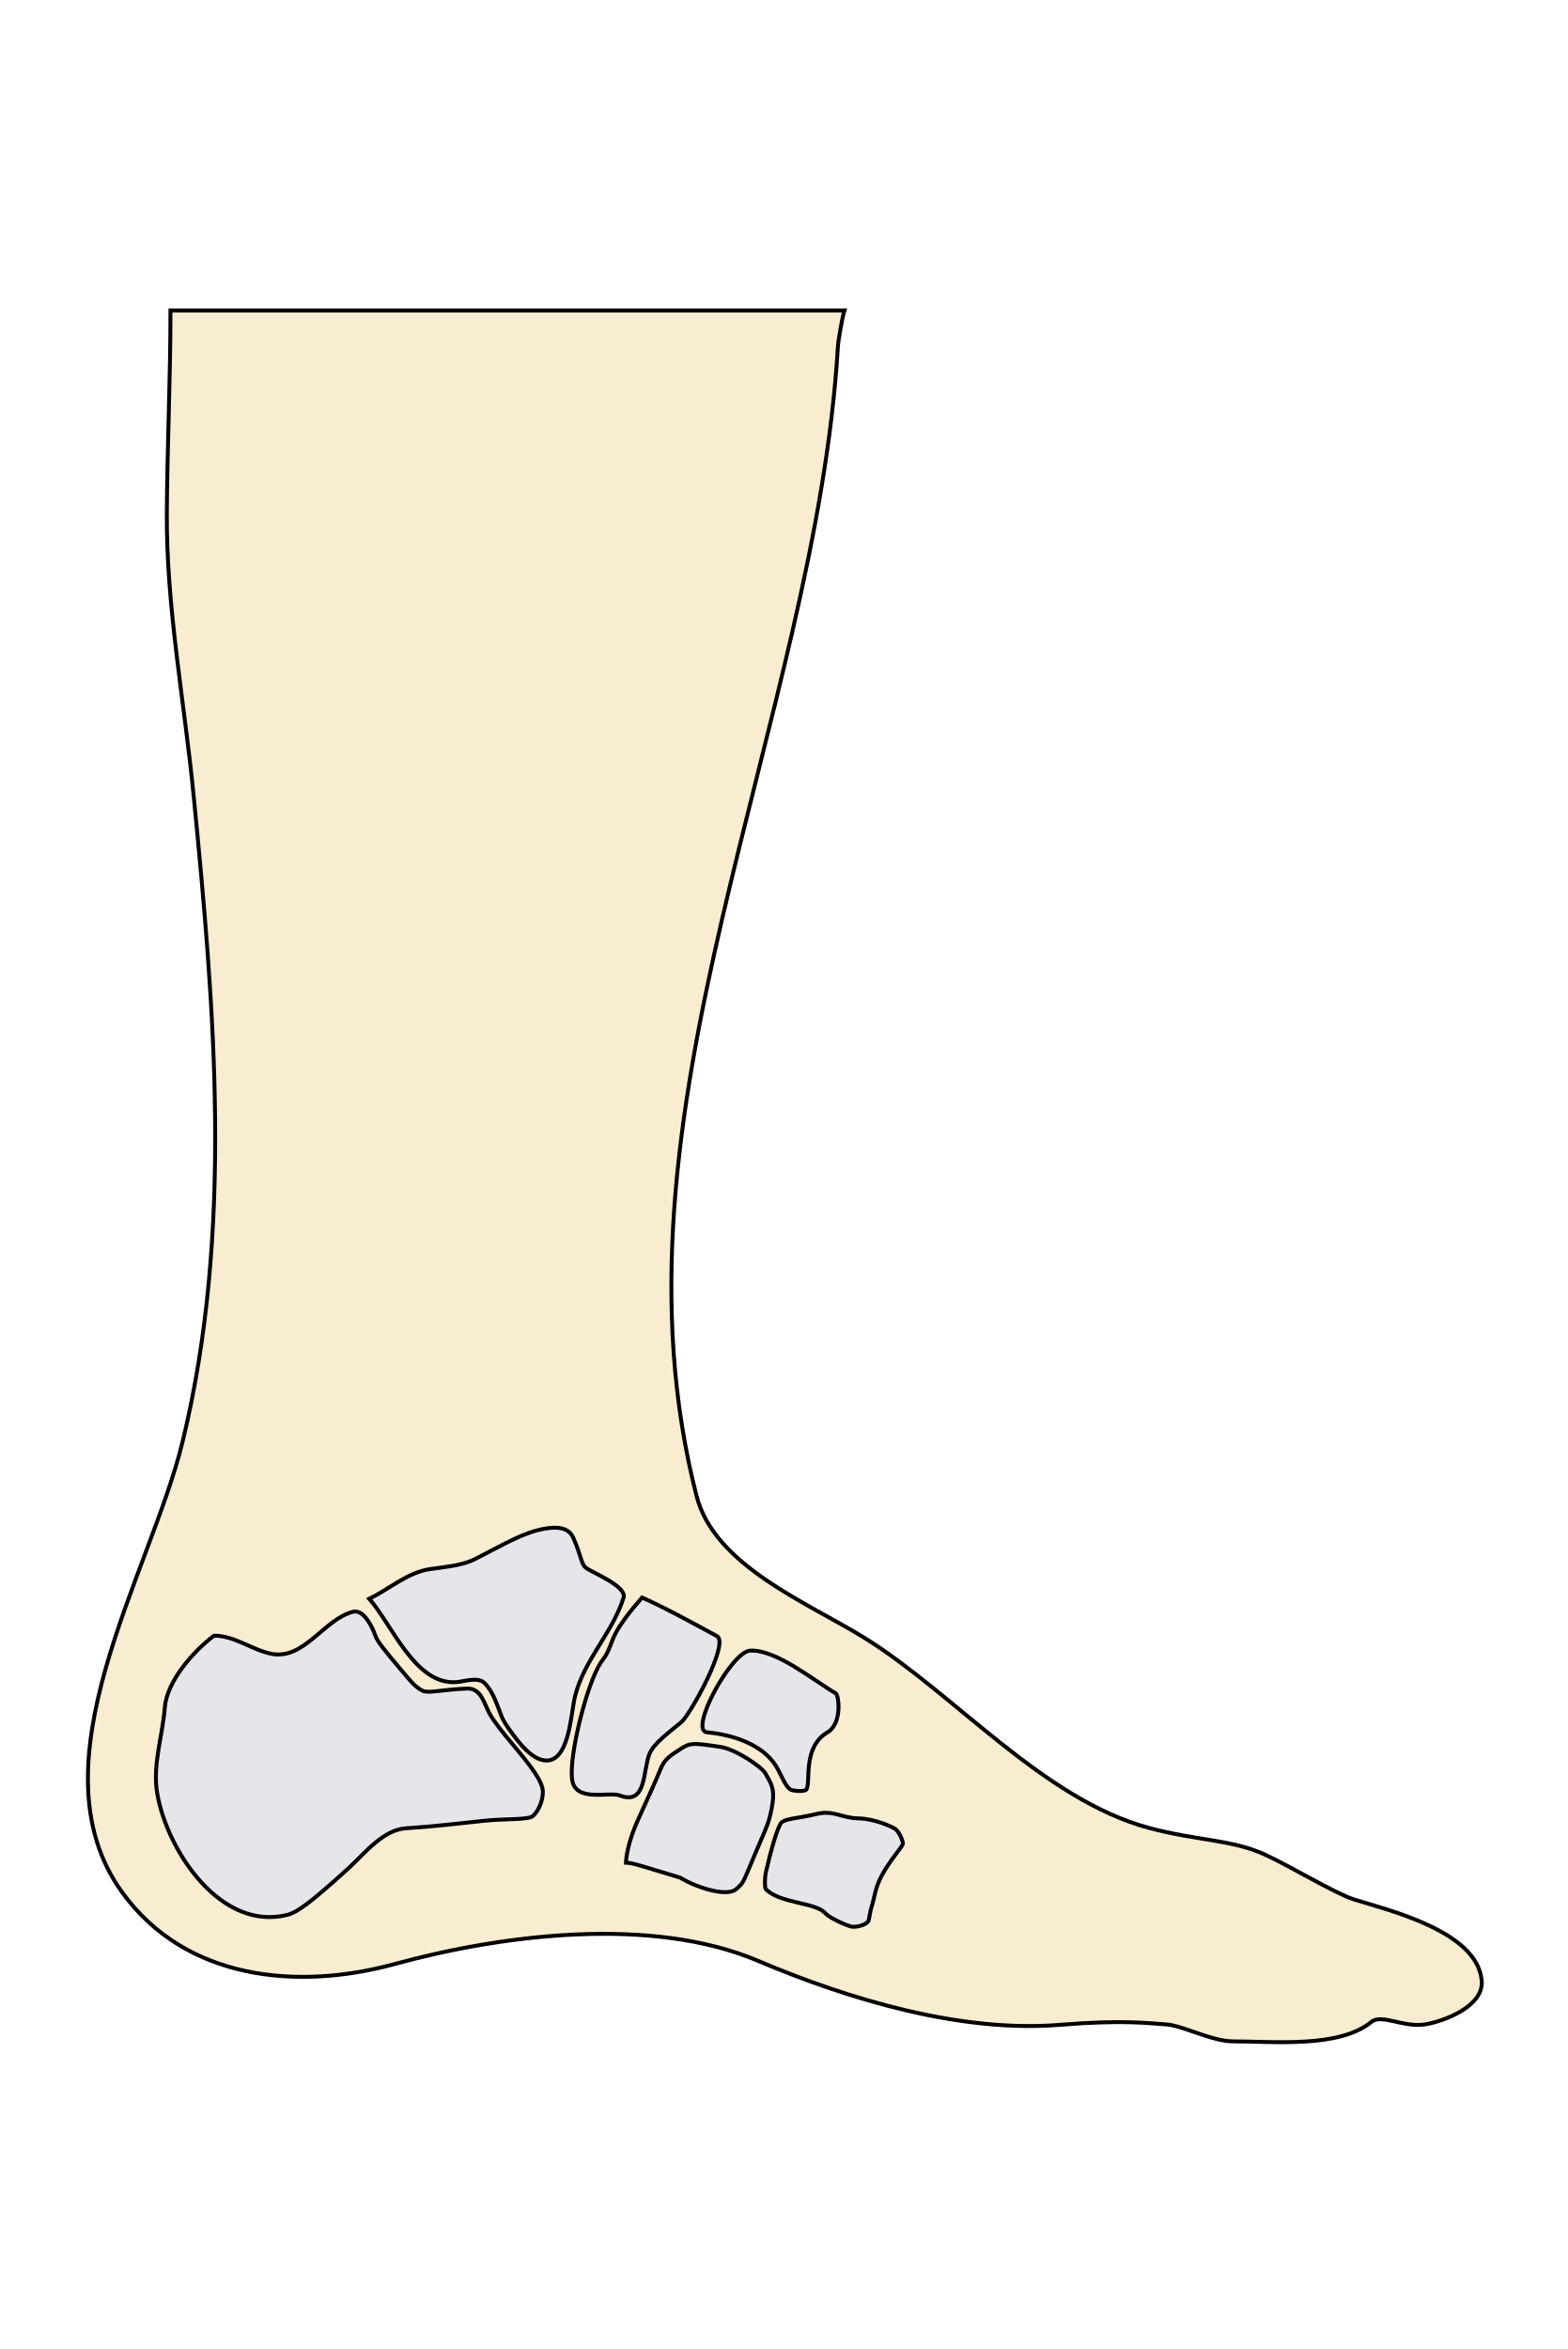
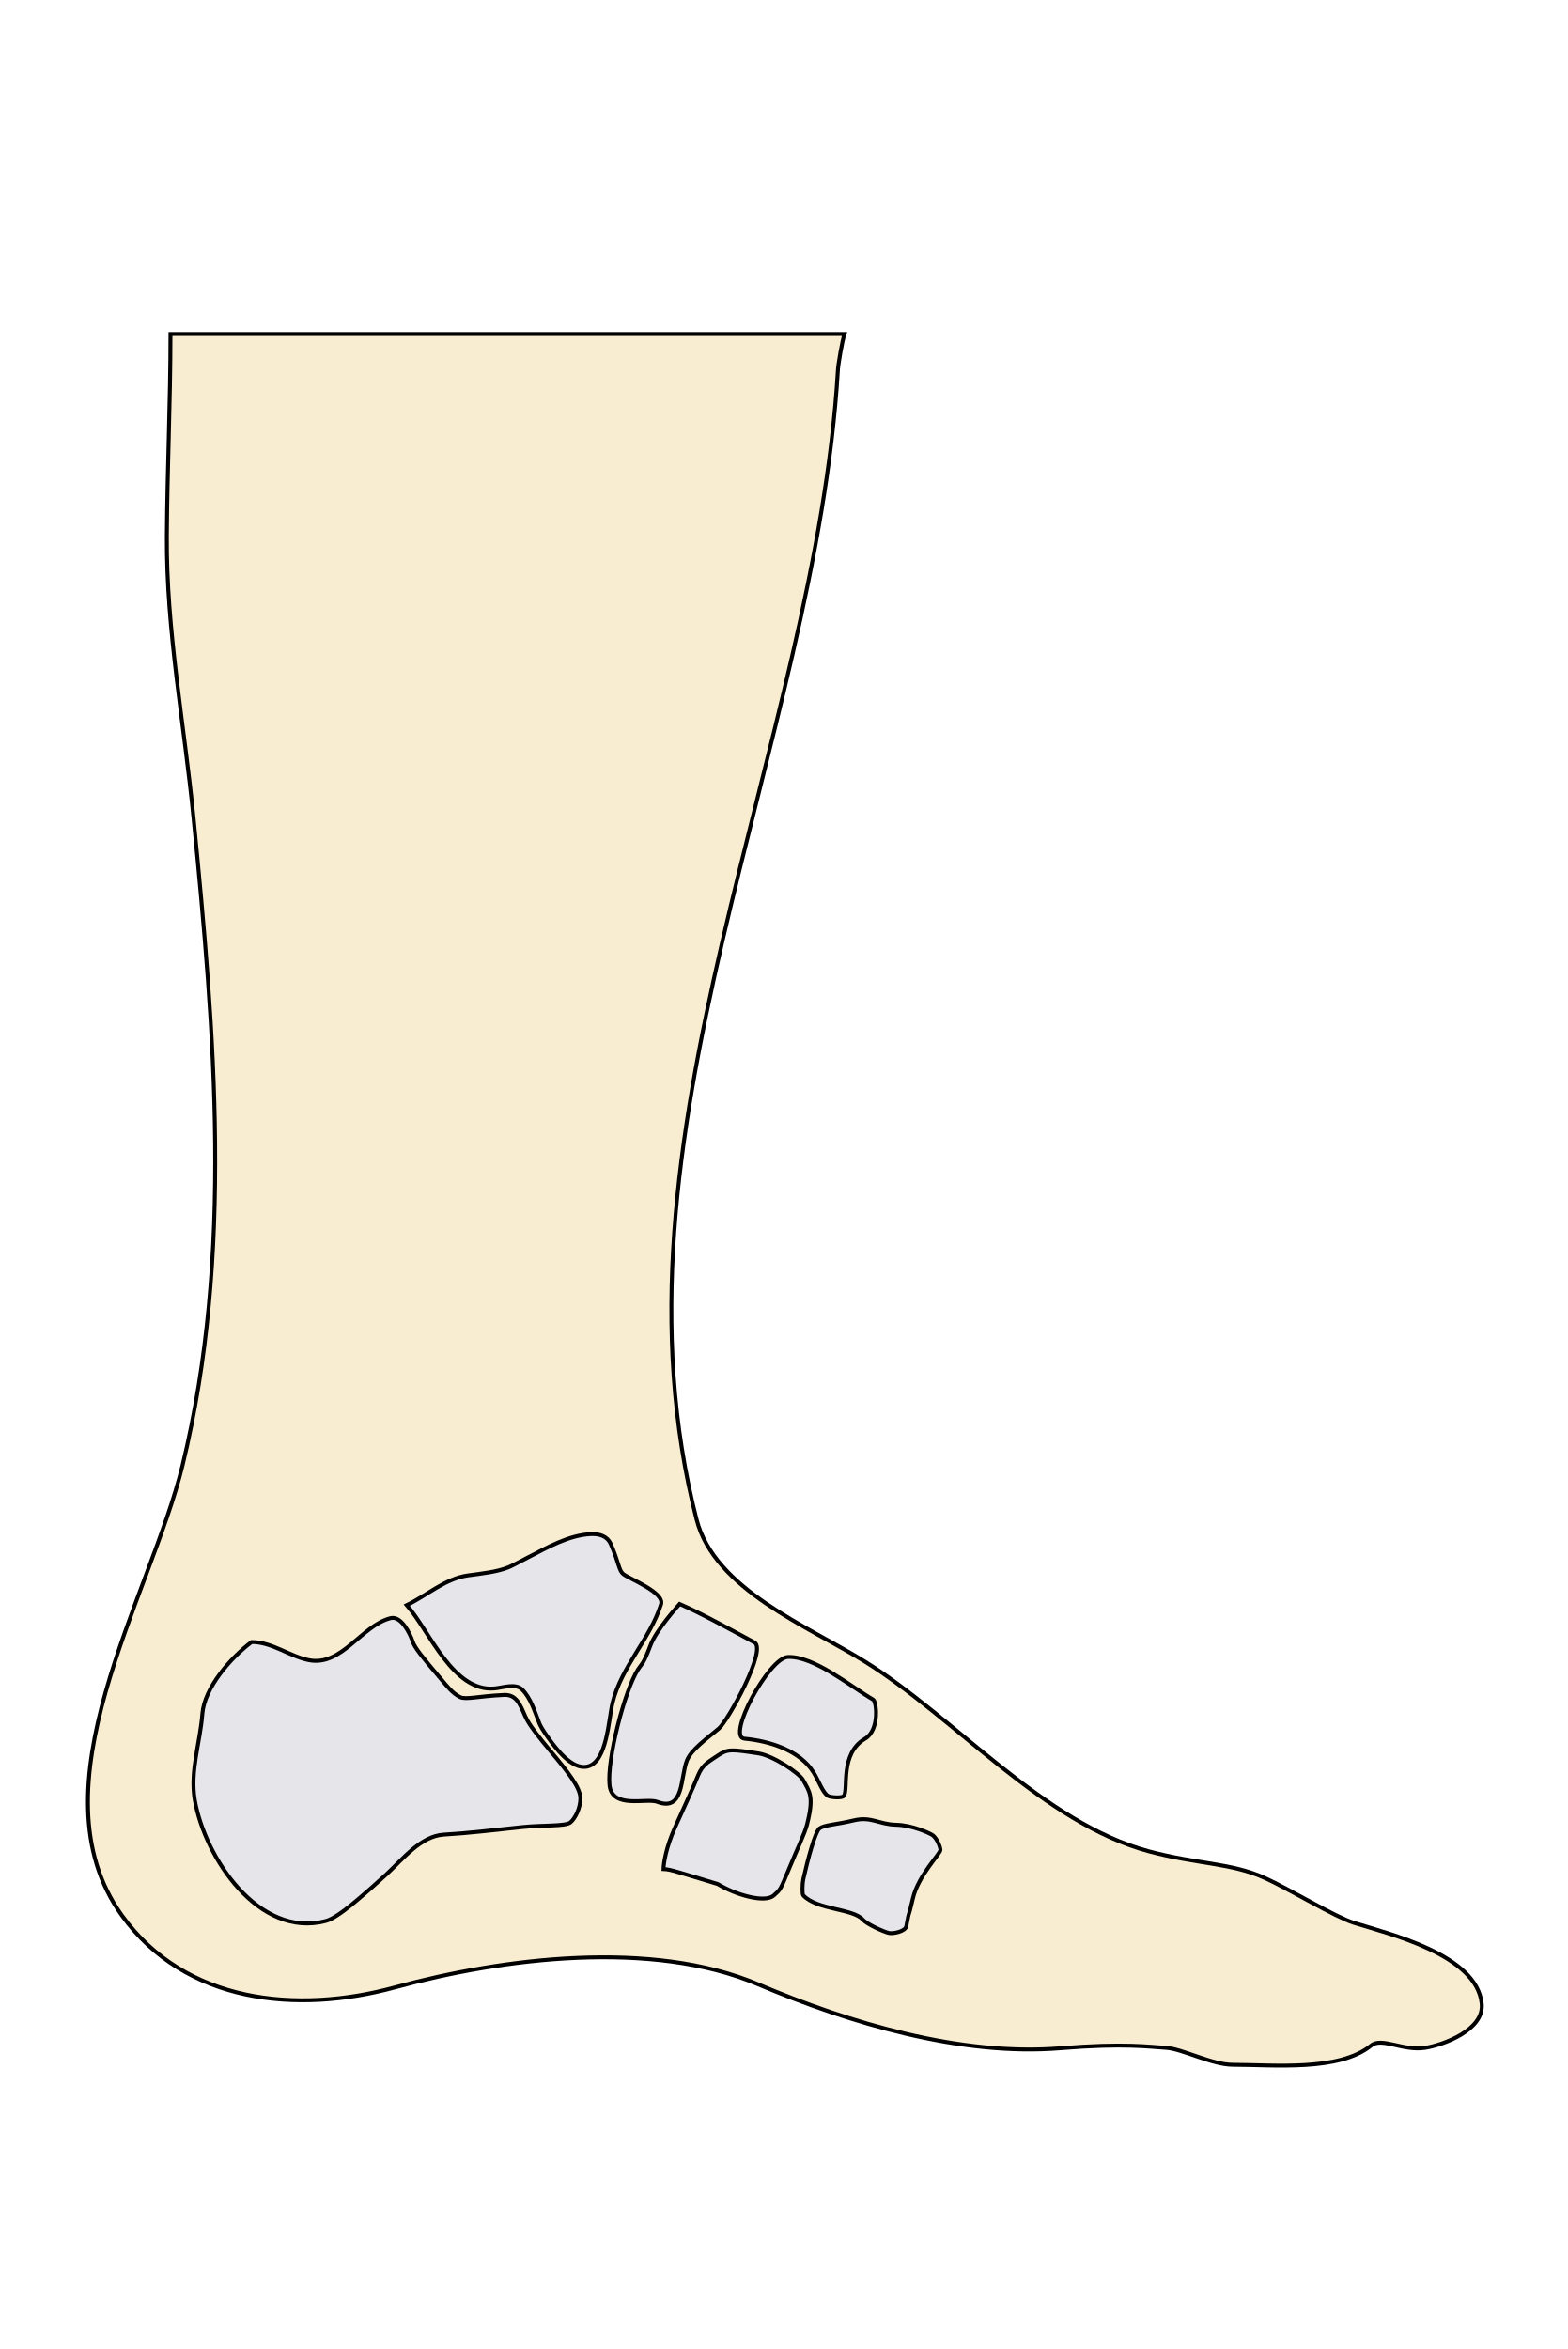
<svg xmlns="http://www.w3.org/2000/svg" width="401" height="601" viewBox="0 0 401 601" fill="none">
-   <path d="M298.37 517.949C294.271 517.714 287.672 516.703 271.388 518.048C245.939 520.15 217.368 511.608 193.916 501.668C166.863 490.202 128.83 494.881 101.026 502.493C76.148 509.305 47.452 506.636 31.196 484.068C7.646 451.375 38.495 402.68 46.701 368.941C59.808 315.056 54.892 257.905 49.527 203.353C47.171 179.404 42.53 155.255 42.689 131.155C42.802 113.922 43.622 96.674 43.622 79.447H216.09C215.539 81.077 214.458 87.19 214.395 88.861C208.657 184.353 153.219 285.408 178.245 382.771C182.849 400.682 206.825 410.125 221.299 419.114C244.288 433.389 266.97 460.44 294.039 467.687C306.365 470.987 315.026 470.594 323.6 474.465C329.741 477.238 341.634 484.459 346.382 485.951C355.392 488.782 377.892 494.065 379.143 506.662C379.808 513.358 369.372 517.201 364.645 517.949C359.095 518.826 353.537 515.162 350.901 517.319C342.66 524.063 325.981 522.289 315.503 522.289C310.116 522.289 302.504 518.185 298.37 517.949Z" fill="#F8EDD1" />
-   <path d="M95.998 418.37C96.49 419.885 98.429 422.317 103.298 428.023C104.698 429.664 106.117 431.563 108.086 432.558C109.591 433.319 112.617 432.335 119.41 432.023C123.171 431.851 123.79 435.76 125.315 438.505C126.35 440.368 128.503 443.099 131.129 446.233C135.77 451.77 138.913 455.745 138.911 458.483C138.909 460.885 137.67 463.525 136.365 464.636C135.141 465.679 129.284 465.284 123.994 465.84C117.32 466.541 110.626 467.365 103.929 467.767C98.08 468.119 93.397 474.095 89.373 477.822C87.16 479.871 83.724 482.903 81.193 485.009C77.225 488.312 75.091 489.512 73.752 489.865C56.589 494.386 42.789 473.615 40.239 458.907C38.962 451.547 41.617 444.162 42.167 436.898C42.678 430.163 49.478 422.46 54.774 418.487C60.057 418.496 64.429 422.113 69.382 423.116C77.832 424.828 82.845 414.289 90.329 412.376C93.085 411.672 95.376 416.453 95.998 418.37Z" fill="#E5E5EA" />
-   <path d="M141.489 390.883C143.813 390.762 145.782 391.397 146.68 393.415C147.74 395.797 148.246 397.531 148.653 398.774C149.067 400.038 149.358 400.709 149.939 401.14C151.686 402.436 160.493 405.839 159.548 408.823C156.691 417.843 149.38 424.772 147.134 434.046C146.1 438.316 145.752 449.159 140.732 450.337C136.631 451.299 132.45 445.441 130.466 442.686C129.444 441.266 128.684 439.998 128.41 439.312C127.284 436.491 126.228 432.796 123.965 430.601C122.305 428.991 118.956 430.174 116.966 430.36C106.293 431.361 100.317 415.653 94.484 409.045C99.636 406.577 104.34 402.24 110.158 401.44C113.721 400.95 117.496 400.57 120.447 399.396C121.409 399.013 123.279 397.995 125.646 396.767C130.467 394.265 135.943 391.171 141.489 390.883Z" fill="#E5E5EA" />
-   <path d="M164.312 408.754C163.943 409.214 158.383 415.203 156.781 419.487C154.99 424.274 154.707 423.859 153.665 425.478C150.194 430.873 145.654 448.73 146.367 455.141C147.054 461.313 155.812 458.324 158.573 459.375C165.49 462.01 164.449 453.143 166.178 448.773C167.271 446.012 171.375 443.112 174.36 440.593C176.661 438.651 186.752 420.368 183.442 418.59C177.87 415.598 169.96 411.202 164.312 408.754Z" fill="#E5E5EA" />
-   <path d="M160.173 476.57C160.212 475.139 160.771 471.087 163.212 465.717L163.36 465.393C166.006 459.57 167.904 455.394 169.019 452.624C170.157 449.796 171.843 449.047 174.049 447.541C176.602 445.797 177.537 445.937 184.345 446.959L184.458 446.976C188.224 447.541 194.938 452.047 195.871 453.754C197.54 456.81 198.768 457.896 196.885 465.239C196.305 467.503 194.411 471.369 192.257 476.609C190.006 482.088 190.06 481.827 188.412 483.315C186.171 485.338 178.785 483.248 174.049 480.406C164.08 477.405 161.91 476.613 160.173 476.57Z" fill="#E5E5EA" />
-   <path d="M200.086 466.181C199.033 466.932 197.085 474.053 195.944 479.173C195.718 480.187 195.612 482.967 195.944 483.315C199.521 487.081 208.688 486.643 211.195 489.529C212.177 490.66 216.355 492.558 217.802 492.918C218.914 493.195 222.059 492.513 222.303 491.223C223.337 485.763 222.483 490.627 223.998 484.068C225.346 478.231 231.099 472.565 231.041 471.677C230.985 470.816 230.149 468.762 229.081 467.942C228.538 467.525 223.992 465.329 219.667 465.24C215.342 465.151 213.313 463.059 208.935 464.11C204.228 465.24 201.404 465.24 200.086 466.181Z" fill="#E5E5EA" />
-   <path d="M202.345 457.896C200.992 457.232 199.871 453.959 198.58 451.871C195.031 446.135 187.137 443.792 180.881 443.21C176.199 442.775 187.142 422.514 191.99 422.311C198.667 422.031 208.039 429.855 213.831 433.231C214.703 433.74 215.515 441.014 211.76 443.21C205.143 447.079 207.618 456.293 206.299 457.896C205.663 458.47 203 458.217 202.345 457.896Z" fill="#E5E5EA" />
+   <path d="M298.37 523.949C294.271 523.714 287.672 522.703 271.388 524.048C245.939 526.15 217.368 517.608 193.916 507.668C166.863 496.202 128.83 500.881 101.026 508.493C76.148 515.305 47.452 512.636 31.196 490.068C7.646 457.375 38.495 408.68 46.701 374.941C59.808 321.056 54.892 263.905 49.527 209.353C47.171 185.404 42.53 161.255 42.689 137.155C42.802 119.922 43.622 102.674 43.622 85.447H216.09C215.539 87.077 214.458 93.19 214.395 94.861C208.657 190.353 153.219 291.408 178.245 388.771C182.849 406.682 206.825 416.125 221.299 425.114C244.288 439.389 266.97 466.44 294.039 473.687C306.365 476.987 315.026 476.594 323.6 480.465C329.741 483.238 341.634 490.459 346.382 491.951C355.392 494.782 377.892 500.065 379.143 512.662C379.808 519.358 369.372 523.201 364.645 523.949C359.095 524.826 353.537 521.162 350.901 523.319C342.66 530.063 325.981 528.289 315.503 528.289C310.116 528.289 302.504 524.185 298.37 523.949Z" fill="#F8EDD1" />
+   <path d="M105.602 420.001C106.094 421.516 108.033 423.948 112.902 429.654C114.303 431.295 115.721 433.194 117.69 434.189C119.195 434.949 122.221 433.966 129.014 433.654C132.775 433.482 133.394 437.391 134.92 440.136C135.955 441.999 138.107 444.73 140.734 447.864C145.374 453.401 148.517 457.376 148.515 460.114C148.513 462.516 147.274 465.156 145.97 466.267C144.745 467.31 138.889 466.915 133.599 467.471C126.925 468.172 120.231 468.996 113.534 469.398C107.684 469.75 103.001 475.726 98.977 479.453C96.764 481.502 93.329 484.534 90.797 486.64C86.83 489.943 84.695 491.143 83.356 491.496C66.194 496.017 52.393 475.246 49.843 460.538C48.567 453.178 51.221 445.793 51.772 438.529C52.282 431.794 59.083 424.091 64.379 420.118C69.662 420.127 74.033 423.744 78.987 424.747C87.437 426.459 92.449 415.92 99.934 414.007C102.689 413.303 104.981 418.084 105.602 420.001Z" fill="#E5E5EA" />
+   <path d="M151.093 392.514C153.418 392.393 155.386 393.028 156.285 395.046C157.344 397.428 157.85 399.162 158.257 400.405C158.671 401.669 158.962 402.34 159.543 402.771C161.291 404.067 170.097 407.47 169.153 410.454C166.295 419.474 158.984 426.403 156.738 435.677C155.704 439.946 155.357 450.79 150.336 451.968C146.236 452.93 142.054 447.072 140.071 444.317C139.048 442.897 138.289 441.629 138.015 440.943C136.889 438.122 135.833 434.427 133.57 432.232C131.909 430.622 128.561 431.805 126.57 431.991C115.897 432.992 109.922 417.284 104.088 410.676C109.24 408.208 113.944 403.871 119.762 403.071C123.326 402.581 127.101 402.201 130.051 401.027C131.013 400.644 132.883 399.626 135.251 398.398C140.071 395.896 145.548 392.802 151.093 392.514Z" fill="#E5E5EA" />
+   <path d="M173.916 410.385C173.547 410.845 167.987 416.834 166.385 421.117C164.594 425.905 164.311 425.49 163.269 427.109C159.798 432.504 155.258 450.361 155.972 456.772C156.659 462.944 165.417 459.955 168.177 461.006C175.095 463.641 174.053 454.774 175.783 450.404C176.875 447.643 180.98 444.743 183.964 442.224C186.265 440.282 196.356 421.999 193.047 420.221C187.475 417.229 179.565 412.833 173.916 410.385Z" fill="#E5E5EA" />
+   <path d="M169.777 478.201C169.817 476.77 170.375 472.718 172.817 467.348L172.964 467.024C175.61 461.201 177.509 457.025 178.623 454.255C179.762 451.427 181.448 450.678 183.653 449.172C186.206 447.428 187.141 447.568 193.95 448.59L194.063 448.607C197.828 449.172 204.542 453.678 205.475 455.385C207.144 458.441 208.372 459.527 206.489 466.87C205.909 469.134 204.015 473 201.862 478.24C199.61 483.719 199.664 483.458 198.017 484.946C195.776 486.969 188.39 484.879 183.653 482.037C173.684 479.036 171.514 478.244 169.777 478.201Z" fill="#E5E5EA" />
+   <path d="M209.69 467.812C208.637 468.563 206.69 475.684 205.548 480.804C205.322 481.818 205.217 484.598 205.548 484.946C209.125 488.712 218.293 488.274 220.799 491.16C221.781 492.291 225.96 494.189 227.406 494.549C228.519 494.826 231.664 494.144 231.908 492.854C232.941 487.394 232.087 492.258 233.602 485.699C234.951 479.862 240.703 474.196 240.645 473.308C240.589 472.447 239.753 470.393 238.686 469.573C238.142 469.156 233.597 466.96 229.272 466.871C224.947 466.782 222.917 464.69 218.54 465.741C213.832 466.871 211.008 466.871 209.69 467.812Z" fill="#E5E5EA" />
+   <path d="M211.95 459.527C210.597 458.863 209.476 455.59 208.184 453.502C204.636 447.766 196.741 445.423 190.485 444.841C185.804 444.406 196.746 424.145 201.594 423.942C208.271 423.662 217.643 431.486 223.435 434.862C224.308 435.371 225.119 442.645 221.364 444.841C214.748 448.71 217.223 457.924 215.904 459.527C215.268 460.1 212.605 459.848 211.95 459.527Z" fill="#E5E5EA" />
  <path d="M0.5 0.5H400.5V600.5H0.5V0.5Z" stroke-linecap="round" />
-   <path d="M298.37 517.949C294.271 517.714 287.672 516.703 271.388 518.048C245.939 520.15 217.368 511.608 193.916 501.668C166.863 490.202 128.83 494.881 101.026 502.493C76.148 509.305 47.452 506.636 31.196 484.068C7.646 451.375 38.495 402.68 46.701 368.941C59.808 315.056 54.892 257.905 49.527 203.353C47.171 179.404 42.53 155.255 42.689 131.155C42.802 113.922 43.622 96.674 43.622 79.447H216.09C215.539 81.077 214.458 87.19 214.395 88.861C208.657 184.353 153.219 285.408 178.245 382.771C182.849 400.682 206.825 410.125 221.299 419.114C244.288 433.389 266.97 460.44 294.039 467.687C306.365 470.987 315.026 470.594 323.6 474.465C329.741 477.238 341.634 484.459 346.382 485.951C355.392 488.782 377.892 494.065 379.143 506.662C379.808 513.358 369.372 517.201 364.645 517.949C359.095 518.826 353.537 515.162 350.901 517.319C342.66 524.063 325.981 522.289 315.503 522.289C310.116 522.289 302.504 518.185 298.37 517.949Z" stroke="black" stroke-linecap="round" />
-   <path d="M95.998 418.37C96.49 419.885 98.429 422.317 103.298 428.023C104.698 429.664 106.117 431.563 108.086 432.558C109.591 433.319 112.617 432.335 119.41 432.023C123.171 431.851 123.79 435.76 125.315 438.505C126.35 440.368 128.503 443.099 131.129 446.233C135.77 451.77 138.913 455.745 138.911 458.483C138.909 460.885 137.67 463.525 136.365 464.636C135.141 465.679 129.284 465.284 123.994 465.84C117.32 466.541 110.626 467.365 103.929 467.767C98.08 468.119 93.397 474.095 89.373 477.822C87.16 479.871 83.724 482.903 81.193 485.009C77.225 488.312 75.091 489.512 73.752 489.865C56.589 494.386 42.789 473.615 40.239 458.907C38.962 451.547 41.617 444.162 42.167 436.898C42.678 430.163 49.478 422.46 54.774 418.487C60.057 418.496 64.429 422.113 69.382 423.116C77.832 424.828 82.845 414.289 90.329 412.376C93.085 411.672 95.376 416.453 95.998 418.37Z" stroke="black" stroke-linecap="round" />
-   <path d="M141.489 390.883C143.813 390.762 145.782 391.397 146.68 393.415C147.74 395.797 148.246 397.531 148.653 398.774C149.067 400.038 149.358 400.709 149.939 401.14C151.686 402.436 160.493 405.839 159.548 408.823C156.691 417.843 149.38 424.772 147.134 434.046C146.1 438.316 145.752 449.159 140.732 450.337C136.631 451.299 132.45 445.441 130.466 442.686C129.444 441.266 128.684 439.998 128.41 439.312C127.284 436.491 126.228 432.796 123.965 430.601C122.305 428.991 118.956 430.174 116.966 430.36C106.293 431.361 100.317 415.653 94.484 409.045C99.636 406.577 104.34 402.24 110.158 401.44C113.721 400.95 117.496 400.57 120.447 399.396C121.409 399.013 123.279 397.995 125.646 396.767C130.467 394.265 135.943 391.171 141.489 390.883Z" stroke="black" stroke-linecap="round" />
-   <path d="M164.312 408.754C163.943 409.214 158.383 415.203 156.781 419.487C154.99 424.274 154.707 423.859 153.665 425.478C150.194 430.873 145.654 448.73 146.367 455.141C147.054 461.313 155.812 458.324 158.573 459.375C165.49 462.01 164.449 453.143 166.178 448.773C167.271 446.012 171.375 443.112 174.36 440.593C176.661 438.651 186.752 420.368 183.442 418.59C177.87 415.598 169.96 411.202 164.312 408.754Z" stroke="black" stroke-linecap="round" />
-   <path d="M160.173 476.57C160.212 475.139 160.771 471.087 163.212 465.717L163.36 465.393C166.006 459.57 167.904 455.394 169.019 452.624C170.157 449.796 171.843 449.047 174.049 447.541C176.602 445.797 177.537 445.937 184.345 446.959L184.458 446.976C188.224 447.541 194.938 452.047 195.871 453.754C197.54 456.81 198.768 457.896 196.885 465.239C196.305 467.503 194.411 471.369 192.257 476.609C190.006 482.088 190.06 481.827 188.412 483.315C186.171 485.338 178.785 483.248 174.049 480.406C164.08 477.405 161.91 476.613 160.173 476.57Z" stroke="black" stroke-linecap="round" />
-   <path d="M200.086 466.181C199.033 466.932 197.085 474.053 195.944 479.173C195.718 480.187 195.612 482.967 195.944 483.315C199.521 487.081 208.688 486.643 211.195 489.529C212.177 490.66 216.355 492.558 217.802 492.918C218.914 493.195 222.059 492.513 222.303 491.223C223.337 485.763 222.483 490.627 223.998 484.068C225.346 478.231 231.099 472.565 231.041 471.677C230.985 470.816 230.149 468.762 229.081 467.942C228.538 467.525 223.992 465.329 219.667 465.24C215.342 465.151 213.313 463.059 208.935 464.11C204.228 465.24 201.404 465.24 200.086 466.181Z" stroke="black" stroke-linecap="round" />
-   <path d="M202.345 457.896C200.992 457.232 199.871 453.959 198.58 451.871C195.031 446.135 187.137 443.792 180.881 443.21C176.199 442.775 187.142 422.514 191.99 422.311C198.667 422.031 208.039 429.855 213.831 433.231C214.703 433.74 215.515 441.014 211.76 443.21C205.143 447.079 207.618 456.293 206.299 457.896C205.663 458.47 203 458.217 202.345 457.896Z" stroke="black" stroke-linecap="round" />
+   <path d="M298.37 523.949C294.271 523.714 287.672 522.703 271.388 524.048C245.939 526.15 217.368 517.608 193.916 507.668C166.863 496.202 128.83 500.881 101.026 508.493C76.148 515.305 47.452 512.636 31.196 490.068C7.646 457.375 38.495 408.68 46.701 374.941C59.808 321.056 54.892 263.905 49.527 209.353C47.171 185.404 42.53 161.255 42.689 137.155C42.802 119.922 43.622 102.674 43.622 85.447H216.09C215.539 87.077 214.458 93.19 214.395 94.861C208.657 190.353 153.219 291.408 178.245 388.771C182.849 406.682 206.825 416.125 221.299 425.114C244.288 439.389 266.97 466.44 294.039 473.687C306.365 476.987 315.026 476.594 323.6 480.465C329.741 483.238 341.634 490.459 346.382 491.951C355.392 494.782 377.892 500.065 379.143 512.662C379.808 519.358 369.372 523.201 364.645 523.949C359.095 524.826 353.537 521.162 350.901 523.319C342.66 530.063 325.981 528.289 315.503 528.289C310.116 528.289 302.504 524.185 298.37 523.949Z" stroke="black" stroke-linecap="round" />
+   <path d="M105.602 420.001C106.094 421.516 108.033 423.948 112.902 429.654C114.303 431.295 115.721 433.194 117.69 434.189C119.195 434.949 122.221 433.966 129.014 433.654C132.775 433.482 133.394 437.391 134.92 440.136C135.955 441.999 138.107 444.73 140.734 447.864C145.374 453.401 148.517 457.376 148.515 460.114C148.513 462.516 147.274 465.156 145.97 466.267C144.745 467.31 138.889 466.915 133.599 467.471C126.925 468.172 120.231 468.996 113.534 469.398C107.684 469.75 103.001 475.726 98.977 479.453C96.764 481.502 93.329 484.534 90.797 486.64C86.83 489.943 84.695 491.143 83.356 491.496C66.194 496.017 52.393 475.246 49.843 460.538C48.567 453.178 51.221 445.793 51.772 438.529C52.282 431.794 59.083 424.091 64.379 420.118C69.662 420.127 74.033 423.744 78.987 424.747C87.437 426.459 92.449 415.92 99.934 414.007C102.689 413.303 104.981 418.084 105.602 420.001Z" stroke="black" stroke-linecap="round" />
+   <path d="M151.093 392.514C153.418 392.393 155.386 393.028 156.285 395.046C157.344 397.428 157.85 399.162 158.257 400.405C158.671 401.669 158.962 402.34 159.543 402.771C161.291 404.067 170.097 407.47 169.153 410.454C166.295 419.474 158.984 426.403 156.738 435.677C155.704 439.946 155.357 450.79 150.336 451.968C146.236 452.93 142.054 447.072 140.071 444.317C139.048 442.897 138.289 441.629 138.015 440.943C136.889 438.122 135.833 434.427 133.57 432.232C131.909 430.622 128.561 431.805 126.57 431.991C115.897 432.992 109.922 417.284 104.088 410.676C109.24 408.208 113.944 403.871 119.762 403.071C123.326 402.581 127.101 402.201 130.051 401.027C131.013 400.644 132.883 399.626 135.251 398.398C140.071 395.896 145.548 392.802 151.093 392.514Z" stroke="black" stroke-linecap="round" />
+   <path d="M173.916 410.385C173.547 410.845 167.987 416.834 166.385 421.117C164.594 425.905 164.311 425.49 163.269 427.109C159.798 432.504 155.258 450.361 155.972 456.772C156.659 462.944 165.417 459.955 168.177 461.006C175.095 463.641 174.053 454.774 175.783 450.404C176.875 447.643 180.98 444.743 183.964 442.224C186.265 440.282 196.356 421.999 193.047 420.221C187.475 417.229 179.565 412.833 173.916 410.385Z" stroke="black" stroke-linecap="round" />
+   <path d="M169.777 478.201C169.817 476.77 170.375 472.718 172.817 467.348L172.964 467.024C175.61 461.201 177.509 457.025 178.623 454.255C179.762 451.427 181.448 450.678 183.653 449.172C186.206 447.428 187.141 447.568 193.95 448.59L194.063 448.607C197.828 449.172 204.542 453.678 205.475 455.385C207.144 458.441 208.372 459.527 206.489 466.87C205.909 469.134 204.015 473 201.862 478.24C199.61 483.719 199.664 483.458 198.017 484.946C195.776 486.969 188.39 484.879 183.653 482.037C173.684 479.036 171.514 478.244 169.777 478.201Z" stroke="black" stroke-linecap="round" />
+   <path d="M209.69 467.812C208.637 468.563 206.69 475.684 205.548 480.804C205.322 481.818 205.217 484.598 205.548 484.946C209.125 488.712 218.293 488.274 220.799 491.16C221.781 492.291 225.96 494.189 227.406 494.549C228.519 494.826 231.664 494.144 231.908 492.854C232.941 487.394 232.087 492.258 233.602 485.699C234.951 479.862 240.703 474.196 240.645 473.308C240.589 472.447 239.753 470.393 238.686 469.573C238.142 469.156 233.597 466.96 229.272 466.871C224.947 466.782 222.917 464.69 218.54 465.741C213.832 466.871 211.008 466.871 209.69 467.812Z" stroke="black" stroke-linecap="round" />
+   <path d="M211.95 459.527C210.597 458.863 209.476 455.59 208.184 453.502C204.636 447.766 196.741 445.423 190.485 444.841C185.804 444.406 196.746 424.145 201.594 423.942C208.271 423.662 217.643 431.486 223.435 434.862C224.308 435.371 225.119 442.645 221.364 444.841C214.748 448.71 217.223 457.924 215.904 459.527C215.268 460.1 212.605 459.848 211.95 459.527Z" stroke="black" stroke-linecap="round" />
</svg>
